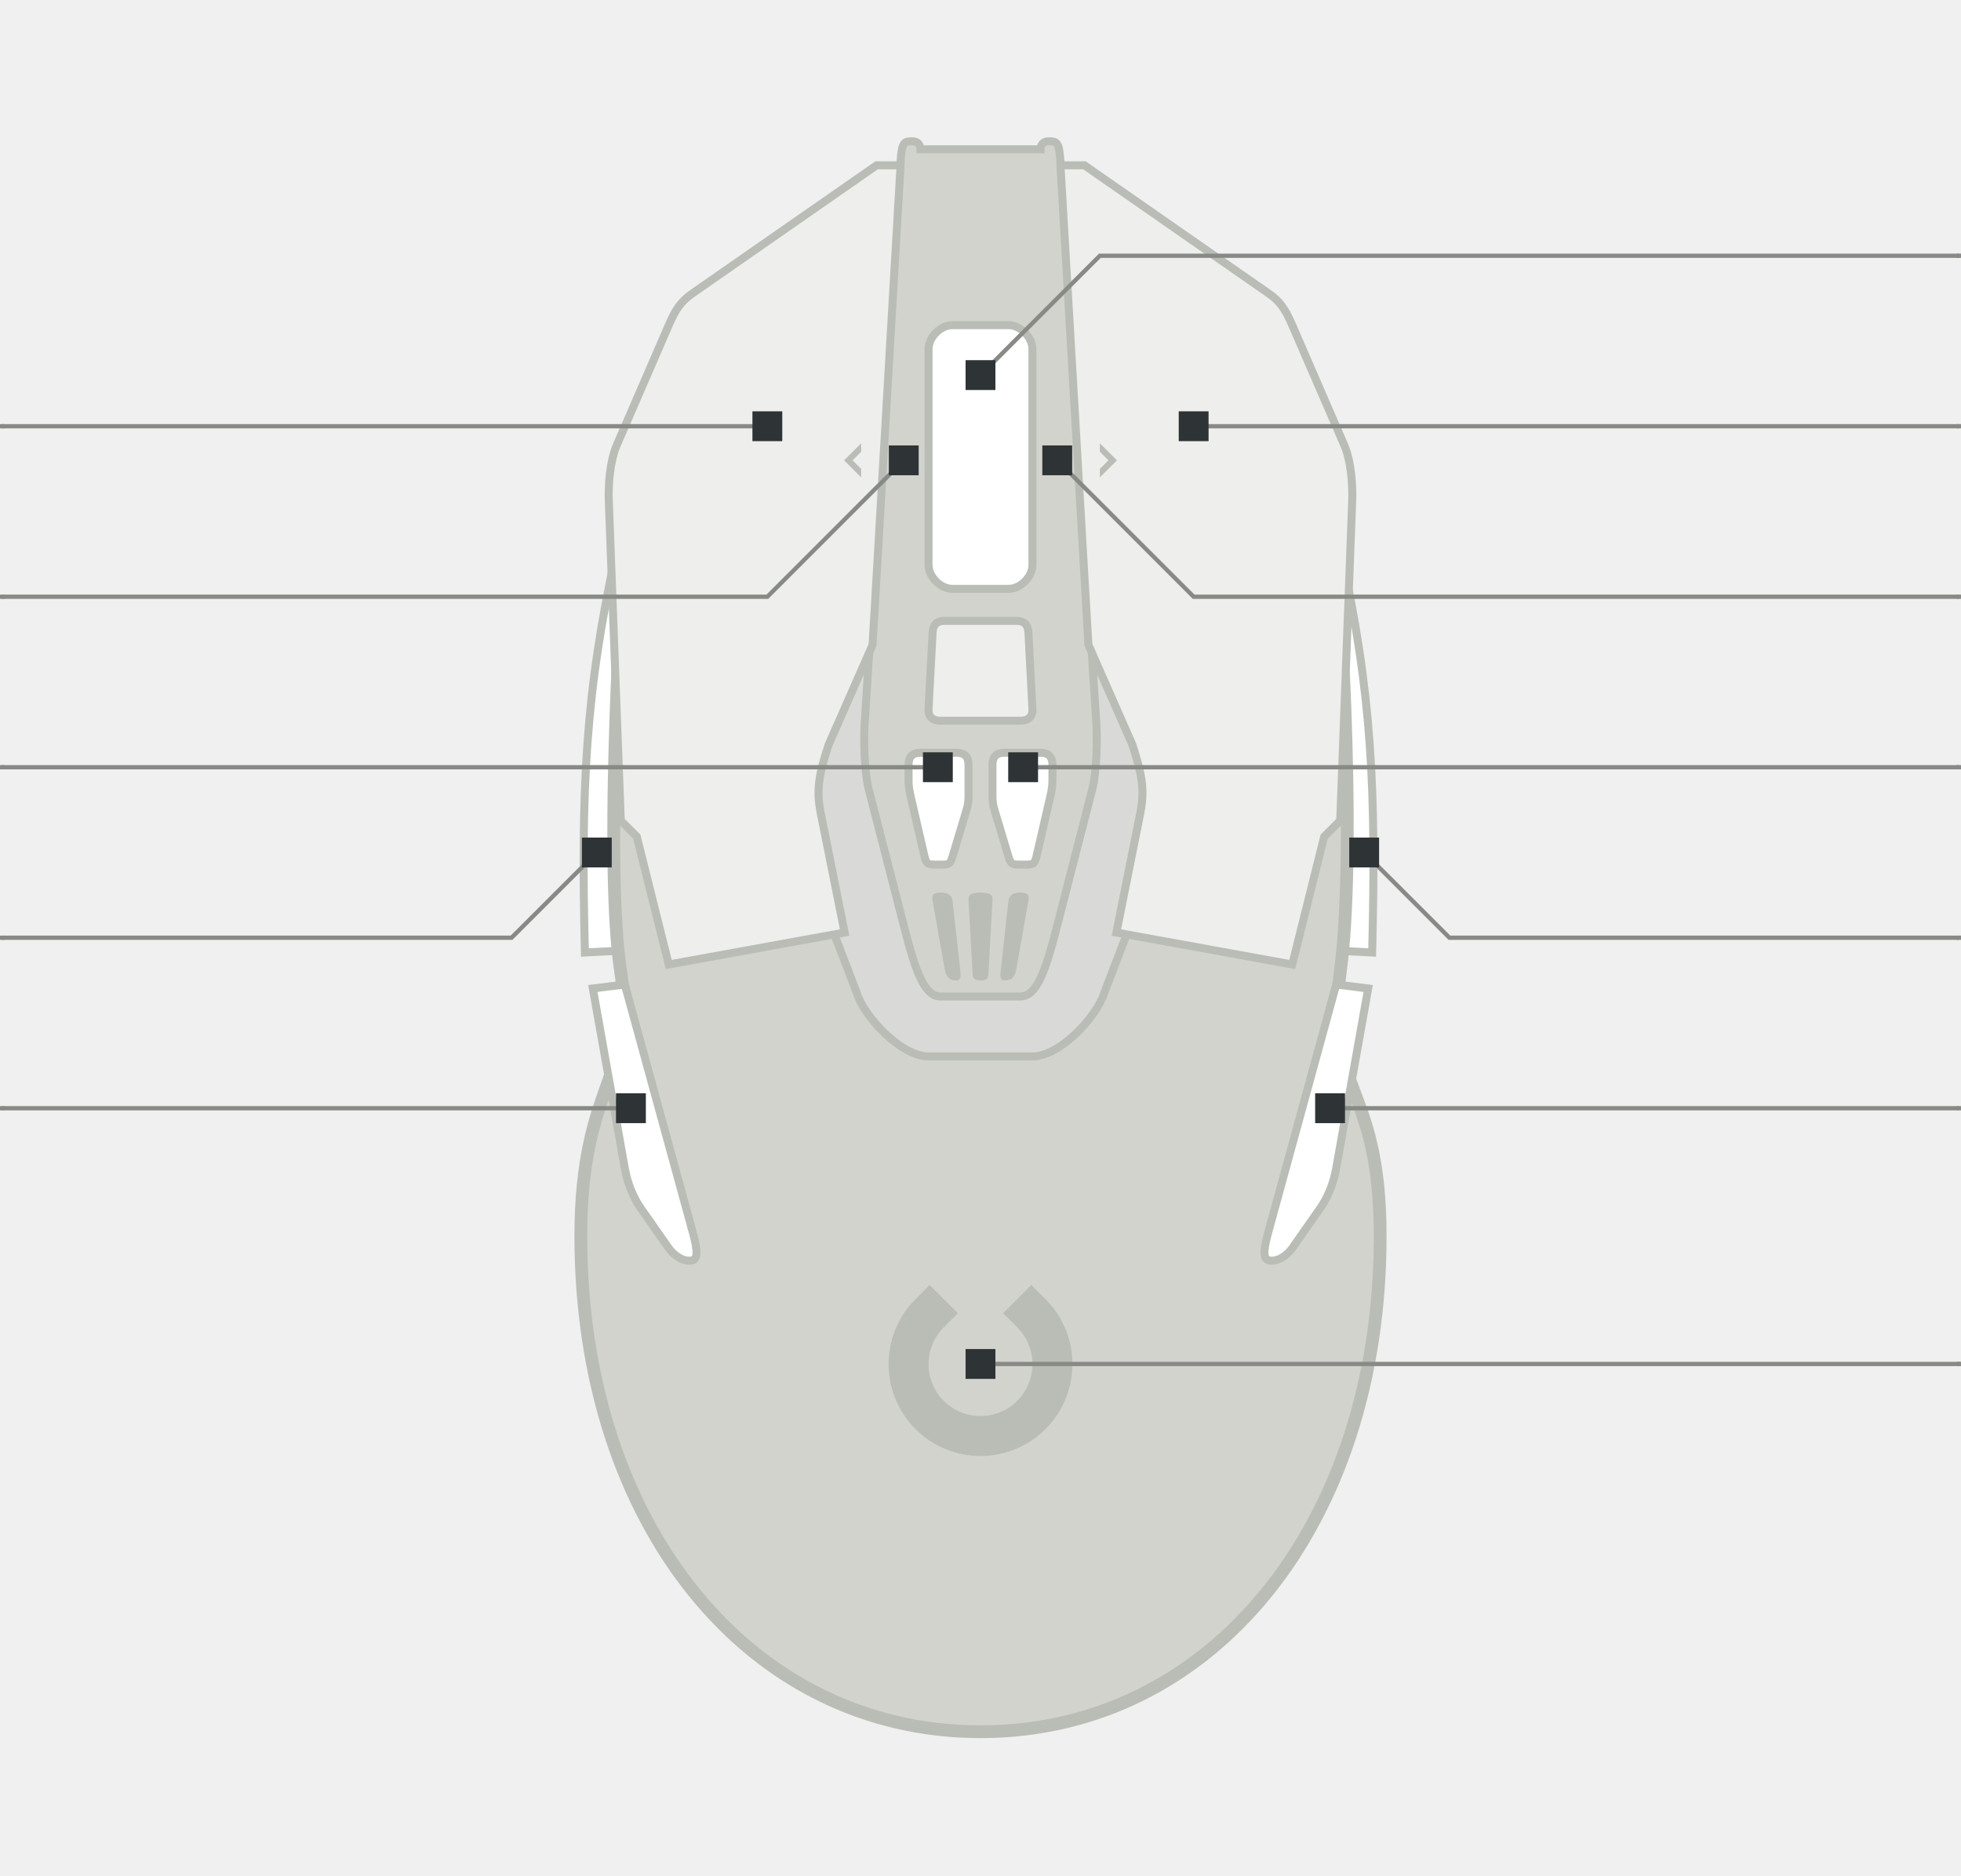
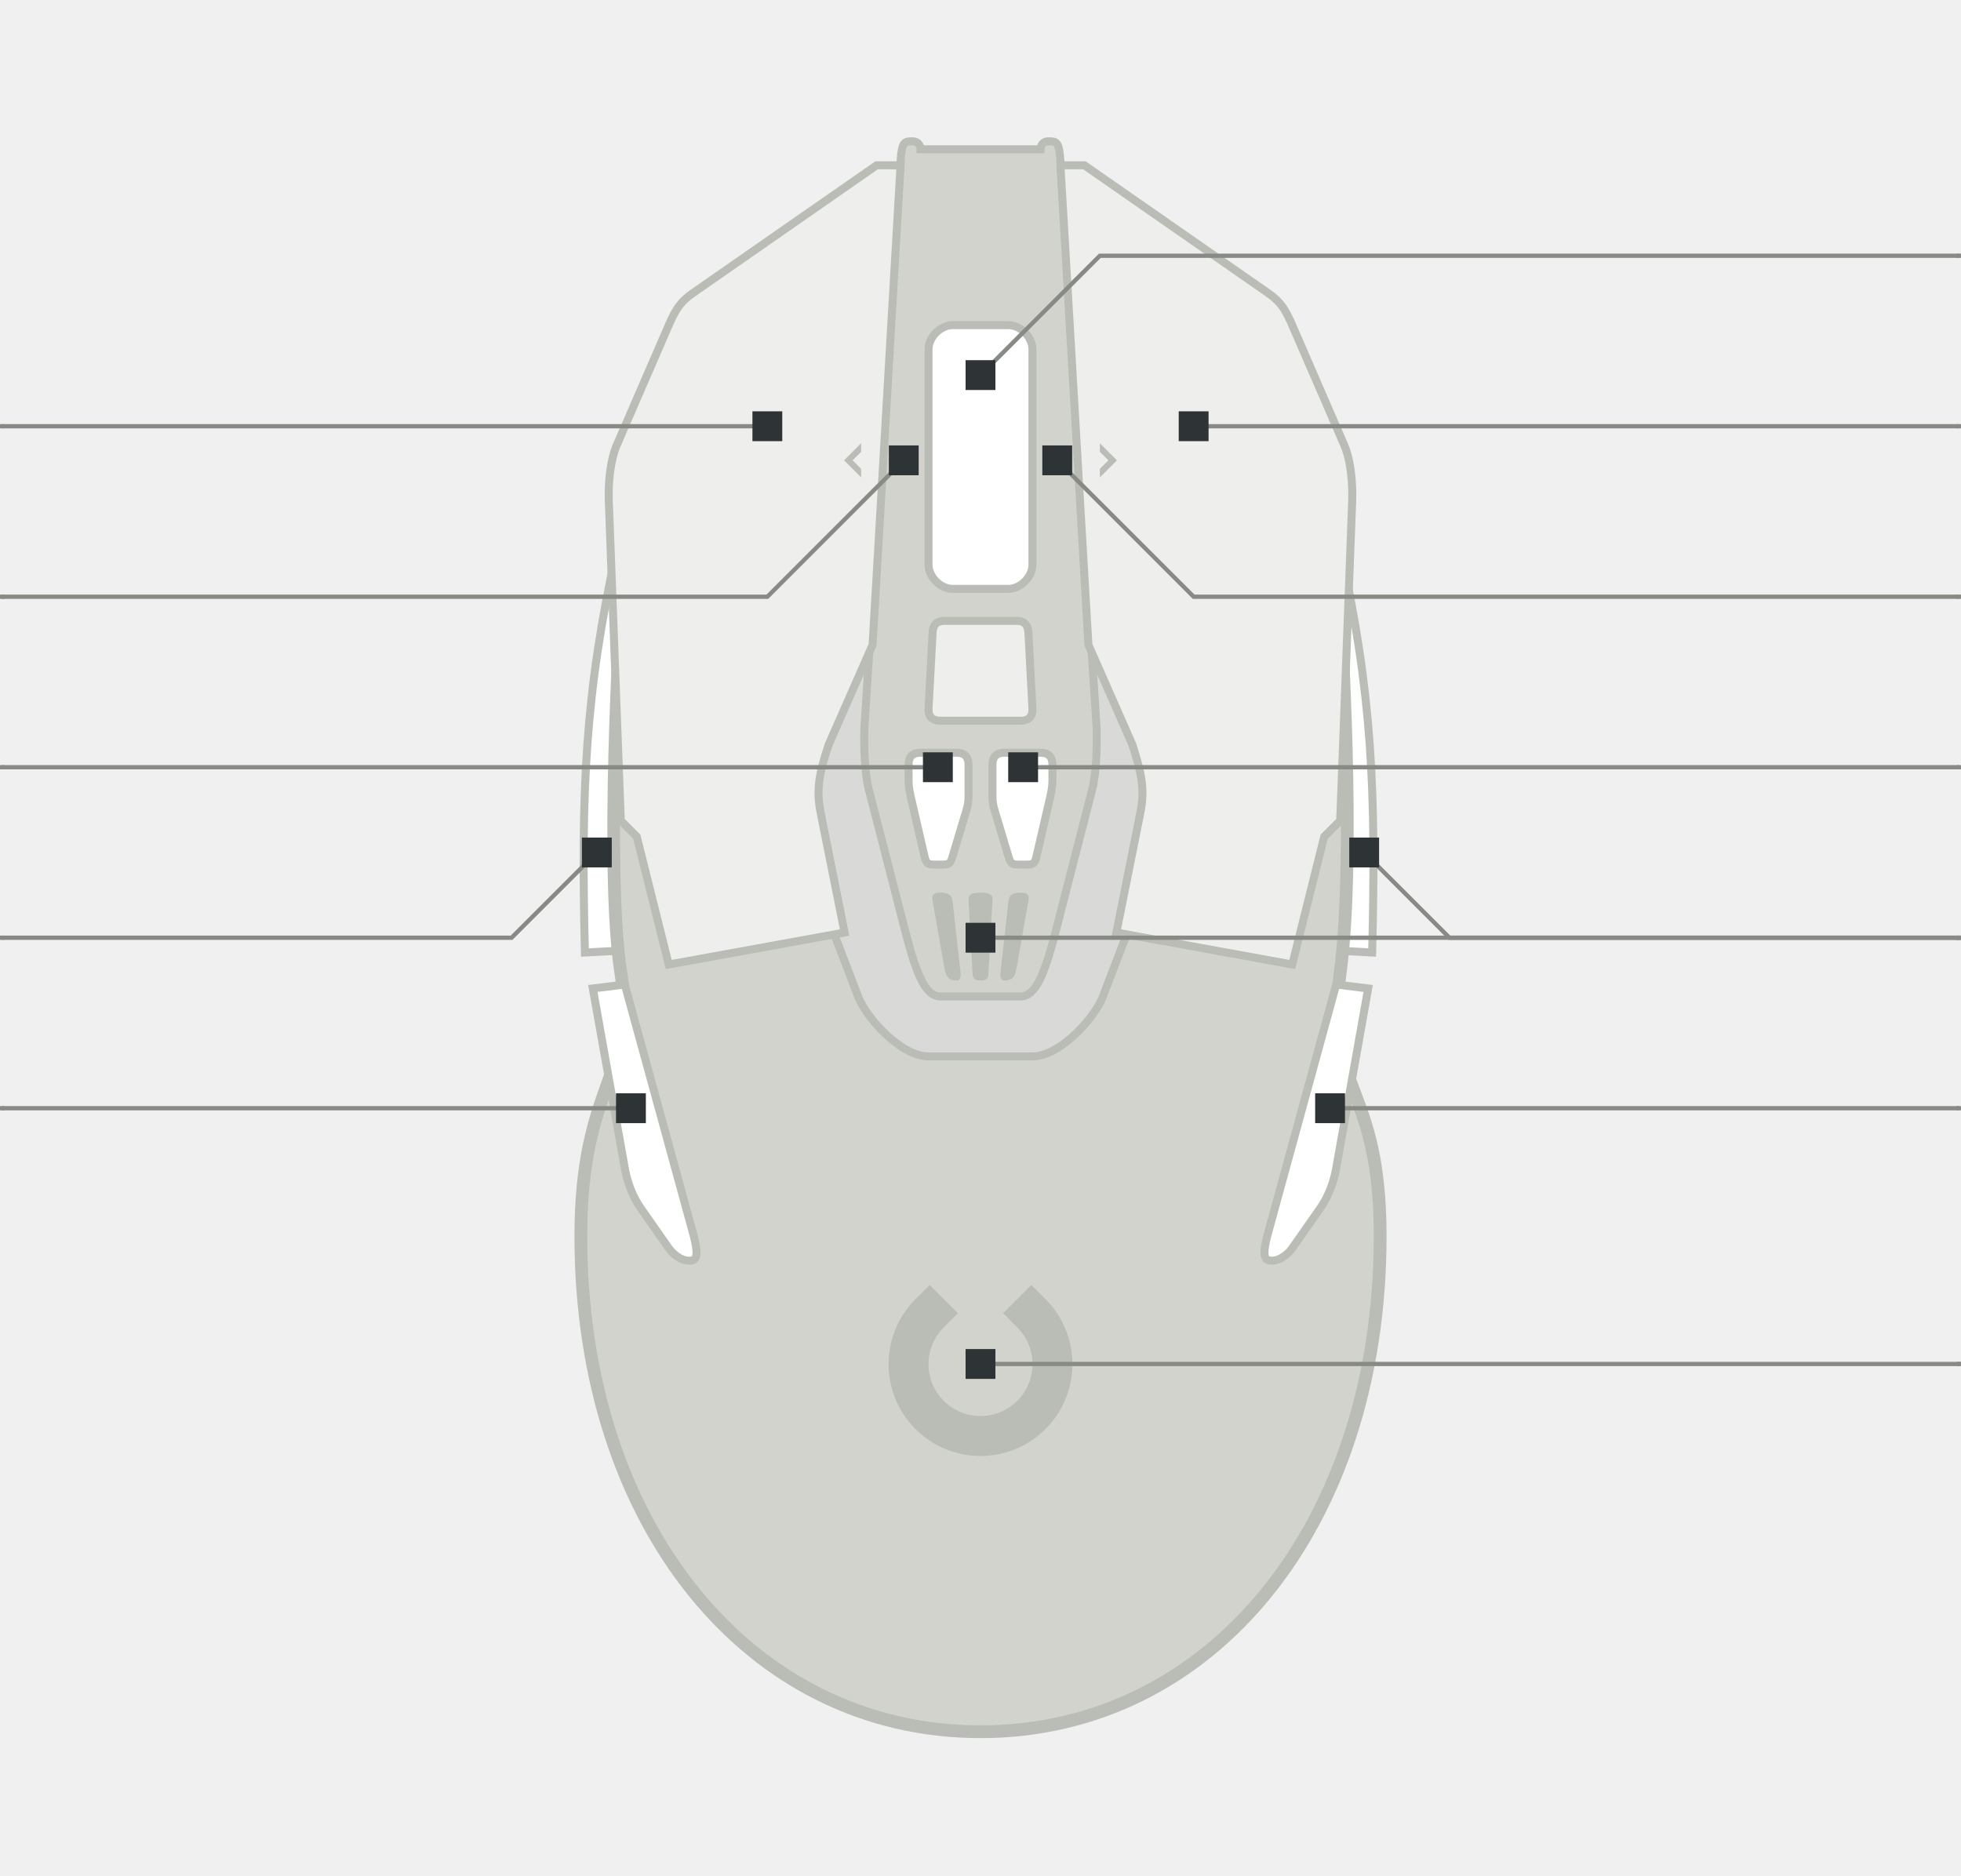
<svg xmlns="http://www.w3.org/2000/svg" width="460" height="440" id="svg2" version="1.1" viewBox="0 0 460 440">
  <style id="style5346" />
  <defs id="defs4" />
  <g id="Device" style="display:inline" transform="translate(0,2.66665)">
    <path style="color:#000000;display:inline;overflow:visible;visibility:visible;fill:#ffffff;fill-opacity:1;fill-rule:nonzero;stroke:#babdb6;stroke-width:1.875;stroke-linecap:butt;stroke-linejoin:miter;stroke-miterlimit:4;stroke-dasharray:none;stroke-dashoffset:0;stroke-opacity:1;marker:none;enable-background:accumulate" d="m 321.875,220.802 -17.812,-0.938 10.312,-93.75 c 7.5,33.75 8.438,56.719 7.5,94.688 z" id="button6" />
    <path id="button4" d="m 137.206,220.802 17.812,-0.938 -10.312,-93.75 c -7.5,33.75 -8.438,56.719 -7.5,94.688 z" style="color:#000000;display:inline;overflow:visible;visibility:visible;fill:#ffffff;fill-opacity:1;fill-rule:nonzero;stroke:#babdb6;stroke-width:1.875;stroke-linecap:butt;stroke-linejoin:miter;stroke-miterlimit:4;stroke-dasharray:none;stroke-dashoffset:0;stroke-opacity:1;marker:none;enable-background:accumulate" />
    <path id="path3894" style="display:inline;fill:#d3d3ce;fill-opacity:1;stroke:#babdb6;stroke-width:3;stroke-linecap:butt;stroke-linejoin:miter;stroke-miterlimit:4;stroke-dasharray:none;stroke-opacity:1" d="m 145.625,141.115 c 0,0 -3.75,60 0,84.375 3.75,24.375 -9.375,25.824 -9.375,61.875 0,67.5 39.375,116.25 93.75,116.25 54.375,0 93.75,-48.75 93.75,-116.25 0,-36.051 -13.125,-33.75 -9.375,-61.875 3.75,-28.125 0,-84.375 0,-84.375" />
    <path id="path3891" style="color:#000000;display:inline;overflow:visible;visibility:visible;fill:#d9dad7;fill-opacity:1;fill-rule:nonzero;stroke:#babdb6;stroke-width:1.875;stroke-linecap:butt;stroke-linejoin:miter;stroke-miterlimit:4;stroke-dasharray:none;stroke-dashoffset:0;stroke-opacity:1;marker:none;enable-background:accumulate" d="m 254.375,134.552 22.5,49.219 -17.812,46.406 c -1.656,5.519 -10.312,15 -16.875,15 h -24.375 c -6.562,0 -15.219,-9.481 -16.875,-15 l -17.812,-46.406 22.5,-49.219" />
    <path id="path3887" style="color:#000000;display:inline;overflow:visible;visibility:visible;fill:#d3d3ce;fill-opacity:1;fill-rule:nonzero;stroke:#babdb6;stroke-width:1.875;stroke-linecap:butt;stroke-linejoin:miter;stroke-miterlimit:4;stroke-dasharray:none;stroke-dashoffset:0;stroke-opacity:1;marker:none;enable-background:accumulate" d="m 220.625,231.115 c -3.75,0 -5.821,-5.762 -8.438,-15.938 l -8.438,-32.812 c -0.964,-3.75 -1.177,-11.25 -0.938,-15 L 211.25,35.177 c 0.299,-4.678 0.938,-4.688 2.812,-4.688 1.875,0 1.875,1.875 1.875,1.875 h 28.125 c 0,0 0,-1.875 1.875,-1.875 1.875,-1e-6 2.514,0.009 2.812,4.688 l 8.438,132.187 c 0.239,3.75 0.027,11.25 -0.938,15 l -8.438,32.812 c -2.617,10.176 -4.688,15.938 -8.438,15.938 z" />
    <path style="color:#000000;display:inline;overflow:visible;visibility:visible;fill:#eeeeec;fill-opacity:1;fill-rule:nonzero;stroke:#babdb6;stroke-width:1.875;stroke-linecap:butt;stroke-linejoin:miter;stroke-miterlimit:4;stroke-dasharray:none;stroke-dashoffset:0;stroke-opacity:1;marker:none;enable-background:accumulate" d="m 248.75,36.115 h 5.625 l 43.125,30 c 2.812,1.957 3.991,3.729 5.625,7.5 l 12.188,28.125 c 1.625,3.75 2.016,9.375 1.875,13.125 l -2.812,75 -3.75,3.75 -7.5,30 -41.25,-7.5 5.625,-28.125 c 1.125,-5.625 0.225,-9.375 -1.875,-15.938 l -10.312,-23.438 z" id="button1" />
    <path style="color:#000000;display:inline;overflow:visible;visibility:visible;fill:#ffffff;fill-opacity:1;fill-rule:nonzero;stroke:#babdb6;stroke-width:1.875;stroke-linecap:butt;stroke-linejoin:miter;stroke-miterlimit:4;stroke-dasharray:none;stroke-dashoffset:0;stroke-opacity:1;marker:none;enable-background:accumulate" d="m 320.938,229.24 -7.5,-0.938 -15.938,58.125 c -0.771,2.812 -1.532,6.125 0,6.562 2.016,0.576 4.423,-1.095 5.625,-2.812 l 6.562,-9.375 c 1.652,-2.36 3.098,-5.625 3.75,-9.375 z" id="button5" />
    <path style="color:#000000;display:inline;overflow:visible;visibility:visible;fill:#ffffff;fill-opacity:1;fill-rule:nonzero;stroke:#babdb6;stroke-width:1.875;stroke-linecap:butt;stroke-linejoin:miter;stroke-miterlimit:4;stroke-dasharray:none;stroke-dashoffset:0;stroke-opacity:1;marker:none;enable-background:accumulate" d="m 232.812,176.74 v 7.5 c 0,1.875 0.362,2.769 0.938,4.688 l 2.812,9.375 c 0.562,1.875 0.928,1.875 2.812,1.875 h 0.938 c 1.875,0 2.38,0 2.812,-1.875 l 2.812,-12.188 c 0.431,-1.868 0.938,-3.75 0.938,-5.625 v -3.75 c 0,-1.875 -0.938,-2.812 -2.812,-2.812 h -8.438 c -1.875,0 -2.812,0.938 -2.812,2.812 z" id="button8" />
    <path id="button3" d="m 139.062,229.24 7.5,-0.938 15.938,58.125 c 0.771,2.812 1.532,6.125 0,6.562 -2.016,0.576 -4.423,-1.095 -5.625,-2.812 l -6.562,-9.375 c -1.652,-2.36 -3.084,-5.627 -3.75,-9.375 z" style="color:#000000;display:inline;overflow:visible;visibility:visible;fill:#ffffff;fill-opacity:1;fill-rule:nonzero;stroke:#babdb6;stroke-width:1.875;stroke-linecap:butt;stroke-linejoin:miter;stroke-miterlimit:4;stroke-dasharray:none;stroke-dashoffset:0;stroke-opacity:1;marker:none;enable-background:accumulate" />
    <path id="button0" d="m 211.25,36.115 h -5.625 L 162.5,66.115 c -2.812,1.957 -3.991,3.729 -5.625,7.5 l -12.188,28.125 c -1.625,3.75 -2.022,9.375 -1.875,13.125 l 2.812,75 3.75,3.75 7.5,30 41.25,-7.5 -5.625,-28.125 c -1.125,-5.625 -0.255,-9.385 1.875,-15.938 l 10.312,-23.437 z" style="color:#000000;display:inline;overflow:visible;visibility:visible;fill:#eeeeec;fill-opacity:1;fill-rule:nonzero;stroke:#babdb6;stroke-width:1.875;stroke-linecap:butt;stroke-linejoin:miter;stroke-miterlimit:4;stroke-dasharray:none;stroke-dashoffset:0;stroke-opacity:1;marker:none;enable-background:accumulate" />
-     <path id="path4352" style="color:#000000;display:inline;overflow:visible;visibility:visible;fill:#babdb6;fill-opacity:1;stroke:none;stroke-width:9.375;stroke-linecap:square;stroke-linejoin:bevel;stroke-miterlimit:4;stroke-dasharray:none;stroke-dashoffset:0;stroke-opacity:1;marker:none;enable-background:accumulate" d="m 220.625,206.74 c 1.875,0 2.688,0.755 2.812,1.875 l 1.875,16.875 c 0.104,0.938 0,1.875 -0.938,1.875 -1.875,0 -2.482,-0.938 -2.812,-2.812 l -2.812,-15.938 c -0.196,-1.11 0,-1.875 1.875,-1.875 z m 18.75,0 c -1.875,0 -2.688,0.755 -2.812,1.875 l -1.875,16.875 c -0.104,0.938 0,1.875 0.938,1.875 1.875,0 2.482,-0.938 2.812,-2.812 l 2.812,-15.938 c 0.196,-1.11 0,-1.875 -1.875,-1.875 z m -7.5,18.75 0.938,-16.875 c 0.049,-0.883 0.06,-1.875 -2.782,-1.875 -2.843,0 -2.892,0.992 -2.843,1.875 l 0.938,16.875 c 0.049,0.883 0,1.875 1.905,1.875 1.905,0 1.796,-0.992 1.845,-1.875 z" />
+     <path id="led1" style="color:#000000;display:inline;overflow:visible;visibility:visible;fill:#babdb6;fill-opacity:1;stroke:none;stroke-width:9.375;stroke-linecap:square;stroke-linejoin:bevel;stroke-miterlimit:4;stroke-dasharray:none;stroke-dashoffset:0;stroke-opacity:1;marker:none;enable-background:accumulate" d="m 220.625,206.74 c 1.875,0 2.688,0.755 2.812,1.875 l 1.875,16.875 c 0.104,0.938 0,1.875 -0.938,1.875 -1.875,0 -2.482,-0.938 -2.812,-2.812 l -2.812,-15.938 c -0.196,-1.11 0,-1.875 1.875,-1.875 z m 18.75,0 c -1.875,0 -2.688,0.755 -2.812,1.875 l -1.875,16.875 c -0.104,0.938 0,1.875 0.938,1.875 1.875,0 2.482,-0.938 2.812,-2.812 l 2.812,-15.938 c 0.196,-1.11 0,-1.875 -1.875,-1.875 z m -7.5,18.75 0.938,-16.875 c 0.049,-0.883 0.06,-1.875 -2.782,-1.875 -2.843,0 -2.892,0.992 -2.843,1.875 l 0.938,16.875 c 0.049,0.883 0,1.875 1.905,1.875 1.905,0 1.796,-0.992 1.845,-1.875 z" />
    <path id="button2" style="color:#000000;display:inline;overflow:visible;visibility:visible;fill:#ffffff;fill-opacity:1;fill-rule:nonzero;stroke:#babdb6;stroke-width:1.875;stroke-linecap:butt;stroke-linejoin:miter;stroke-miterlimit:4;stroke-dasharray:none;stroke-dashoffset:0;stroke-opacity:1;marker:none;enable-background:accumulate" d="m 236.562,135.49 c 2.812,0 5.625,-2.812 5.625,-5.625 V 79.24 c 0,-2.812 -2.812,-5.625 -5.625,-5.625 h -13.125 c -2.812,0 -5.625,2.812 -5.625,5.625 v 50.625 c 0,2.812 2.812,5.625 5.625,5.625 z" />
    <path id="path3927" style="color:#000000;display:inline;overflow:visible;visibility:visible;fill:#eeeeec;fill-opacity:1;fill-rule:nonzero;stroke:#babdb6;stroke-width:1.875;stroke-linecap:butt;stroke-linejoin:miter;stroke-miterlimit:4;stroke-dasharray:none;stroke-dashoffset:0;stroke-opacity:1;marker:none;enable-background:accumulate" d="m 221.562,142.99 c -1.875,0 -2.707,0.94 -2.806,2.812 l -0.944,17.813 c -0.099,1.872 0.938,2.812 2.812,2.812 h 18.75 c 1.875,0 2.911,-0.94 2.812,-2.812 l -0.938,-17.812 c -0.099,-1.872 -0.938,-2.812 -2.812,-2.812 z" />
    <path id="button7" d="m 227.188,176.74 v 7.5 c 0,1.875 -0.362,2.769 -0.938,4.688 l -2.812,9.375 c -0.562,1.875 -0.928,1.875 -2.812,1.875 h -0.938 c -1.875,0 -2.38,0 -2.812,-1.875 l -2.812,-12.188 c -0.431,-1.868 -0.938,-3.75 -0.938,-5.625 v -3.75 c 0,-1.875 0.938,-2.812 2.812,-2.812 h 8.438 c 1.875,0 2.812,0.938 2.812,2.812 z" style="color:#000000;display:inline;overflow:visible;visibility:visible;fill:#ffffff;fill-opacity:1;fill-rule:nonzero;stroke:#babdb6;stroke-width:1.875;stroke-linecap:butt;stroke-linejoin:miter;stroke-miterlimit:4;stroke-dasharray:none;stroke-dashoffset:0;stroke-opacity:1;marker:none;enable-background:accumulate" />
    <path style="fill:none;fill-opacity:0.392;stroke:#babdb6;stroke-width:9.375;stroke-linecap:square;stroke-linejoin:bevel;stroke-miterlimit:4;stroke-dasharray:none;stroke-opacity:1" id="led0" d="m 241.932,305.432 a 16.875,16.875 0 0 1 0,23.865 16.875,16.875 0 0 1 -23.865,1e-5 16.875,16.875 0 0 1 0,-23.865" />
    <path style="opacity:1;vector-effect:none;fill:#babdb6;fill-opacity:1;fill-rule:evenodd;stroke:none;stroke-width:9.375;stroke-linecap:square;stroke-linejoin:bevel;stroke-miterlimit:4;stroke-dasharray:none;stroke-dashoffset:0;stroke-opacity:1" d="m 202,104 v 2 l -2,2 2,2 v 2 l -4,-4 z" id="button9" transform="translate(0,-2.66665)" />
    <path style="opacity:1;vector-effect:none;fill:#babdb6;fill-opacity:1;fill-rule:evenodd;stroke:none;stroke-width:9.375;stroke-linecap:square;stroke-linejoin:bevel;stroke-miterlimit:4;stroke-dasharray:none;stroke-dashoffset:0;stroke-opacity:1" d="m 258,104 v 2 l 2,2 -2,2 v 2 l 4,-4 z" id="button10" transform="translate(0,-2.66665)" />
  </g>
  <g id="Buttons" style="display:inline">
    <g id="button0-path">
      <path id="path4699" d="M 180,100 H 1" style="opacity:1;vector-effect:none;fill:none;fill-opacity:1;fill-rule:evenodd;stroke:#888a85;stroke-width:1;stroke-linecap:square;stroke-linejoin:miter;stroke-miterlimit:4;stroke-dasharray:none;stroke-dashoffset:0;stroke-opacity:1" />
      <rect y="96.5" x="176.5" height="7" width="7" id="rect4744-7" style="display:inline;opacity:1;vector-effect:none;fill:#2e3436;fill-opacity:1;stroke:none;stroke-width:0;stroke-linecap:butt;stroke-linejoin:miter;stroke-miterlimit:4;stroke-dasharray:none;stroke-dashoffset:0;stroke-opacity:1;marker:none" />
      <rect style="text-align:end;display:inline;fill:#888a85;fill-opacity:1;stroke:none;stroke-width:1" id="button0-leader" width="1" height="1" x="-6.0989584e-07" y="99.5" />
    </g>
    <g id="button9-path">
      <path id="path4697" d="m 212,108 -32,32 H 1" style="opacity:1;vector-effect:none;fill:none;fill-opacity:1;fill-rule:evenodd;stroke:#888a85;stroke-width:1;stroke-linecap:square;stroke-linejoin:miter;stroke-miterlimit:4;stroke-dasharray:none;stroke-dashoffset:0;stroke-opacity:1" />
      <rect y="104.5" x="208.5" height="7" width="7" id="rect4744" style="display:inline;opacity:1;vector-effect:none;fill:#2e3436;fill-opacity:1;stroke:none;stroke-width:0;stroke-linecap:butt;stroke-linejoin:miter;stroke-miterlimit:4;stroke-dasharray:none;stroke-dashoffset:0;stroke-opacity:1;marker:none" />
      <rect style="text-align:end;display:inline;fill:#888a85;fill-opacity:1;stroke:none;stroke-width:1" id="button9-leader" width="1" height="1" x="-6.0989584e-07" y="139.5" />
    </g>
    <g id="button7-path">
      <path id="path4695" d="M 221,180 H 1" style="opacity:1;vector-effect:none;fill:none;fill-opacity:1;fill-rule:evenodd;stroke:#888a85;stroke-width:1;stroke-linecap:square;stroke-linejoin:miter;stroke-miterlimit:4;stroke-dasharray:none;stroke-dashoffset:0;stroke-opacity:1" />
      <rect y="176.5" x="216.5" height="7" width="7" id="rect4744-0" style="display:inline;opacity:1;vector-effect:none;fill:#2e3436;fill-opacity:1;stroke:none;stroke-width:0;stroke-linecap:butt;stroke-linejoin:miter;stroke-miterlimit:4;stroke-dasharray:none;stroke-dashoffset:0;stroke-opacity:1;marker:none" />
      <rect style="text-align:end;display:inline;fill:#888a85;fill-opacity:1;stroke:none;stroke-width:1" id="button7-leader" width="1" height="1" x="-6.0989584e-07" y="179.5" />
    </g>
    <g id="button4-path">
      <path id="path4693" d="m 140,200 -20,20 H 1" style="opacity:1;vector-effect:none;fill:none;fill-opacity:1;fill-rule:evenodd;stroke:#888a85;stroke-width:1;stroke-linecap:square;stroke-linejoin:miter;stroke-miterlimit:4;stroke-dasharray:none;stroke-dashoffset:0;stroke-opacity:1" />
      <rect y="196.5" x="136.5" height="7" width="7" id="rect4744-9" style="display:inline;opacity:1;vector-effect:none;fill:#2e3436;fill-opacity:1;stroke:none;stroke-width:0;stroke-linecap:butt;stroke-linejoin:miter;stroke-miterlimit:4;stroke-dasharray:none;stroke-dashoffset:0;stroke-opacity:1;marker:none" />
      <rect style="text-align:end;display:inline;fill:#888a85;fill-opacity:1;stroke:none;stroke-width:1" id="button4-leader" width="1" height="1" x="-6.0989584e-07" y="219.5" />
    </g>
    <g id="button3-path">
      <path id="path4691" d="M 148,260 H 1" style="opacity:1;vector-effect:none;fill:none;fill-opacity:1;fill-rule:evenodd;stroke:#888a85;stroke-width:1;stroke-linecap:square;stroke-linejoin:miter;stroke-miterlimit:4;stroke-dasharray:none;stroke-dashoffset:0;stroke-opacity:1" />
      <rect y="256.5" x="144.5" height="7" width="7" id="rect4744-1" style="display:inline;opacity:1;vector-effect:none;fill:#2e3436;fill-opacity:1;stroke:none;stroke-width:0;stroke-linecap:butt;stroke-linejoin:miter;stroke-miterlimit:4;stroke-dasharray:none;stroke-dashoffset:0;stroke-opacity:1;marker:none" />
      <rect style="text-align:end;display:inline;fill:#888a85;fill-opacity:1;stroke:none;stroke-width:1" id="button3-leader" width="1" height="1" x="-6.0989584e-07" y="259.5" />
    </g>
    <g id="button5-path">
      <path id="path4711" d="M 312,260 H 459" style="opacity:1;vector-effect:none;fill:none;fill-opacity:1;fill-rule:evenodd;stroke:#888a85;stroke-width:1;stroke-linecap:square;stroke-linejoin:miter;stroke-miterlimit:4;stroke-dasharray:none;stroke-dashoffset:0;stroke-opacity:1" />
      <rect y="256.5" x="308.5" height="7" width="7" id="rect4744-27" style="display:inline;opacity:1;vector-effect:none;fill:#2e3436;fill-opacity:1;stroke:none;stroke-width:0;stroke-linecap:butt;stroke-linejoin:miter;stroke-miterlimit:4;stroke-dasharray:none;stroke-dashoffset:0;stroke-opacity:1;marker:none" />
      <rect style="text-align:start;display:inline;fill:#888a85;fill-opacity:1;stroke:none;stroke-width:1" id="button5-leader" width="1" height="1" x="459" y="259.5" />
    </g>
    <g id="button6-path">
      <path id="path4709" d="m 320,200 20,20 h 119" style="opacity:1;vector-effect:none;fill:none;fill-opacity:1;fill-rule:evenodd;stroke:#888a85;stroke-width:1;stroke-linecap:square;stroke-linejoin:miter;stroke-miterlimit:4;stroke-dasharray:none;stroke-dashoffset:0;stroke-opacity:1" />
      <rect y="196.5" x="316.5" height="7" width="7" id="rect4744-2" style="display:inline;opacity:1;vector-effect:none;fill:#2e3436;fill-opacity:1;stroke:none;stroke-width:0;stroke-linecap:butt;stroke-linejoin:miter;stroke-miterlimit:4;stroke-dasharray:none;stroke-dashoffset:0;stroke-opacity:1;marker:none" />
      <rect style="text-align:start;display:inline;fill:#888a85;fill-opacity:1;stroke:none;stroke-width:1" id="button6-leader" width="1" height="1" x="459" y="219.5" />
    </g>
    <g id="button8-path">
      <path id="path4707" d="M 240,180 H 459" style="opacity:1;vector-effect:none;fill:none;fill-opacity:1;fill-rule:evenodd;stroke:#888a85;stroke-width:1;stroke-linecap:square;stroke-linejoin:miter;stroke-miterlimit:4;stroke-dasharray:none;stroke-dashoffset:0;stroke-opacity:1" />
      <rect y="176.5" x="236.5" height="7" width="7" id="rect4744-93" style="display:inline;opacity:1;vector-effect:none;fill:#2e3436;fill-opacity:1;stroke:none;stroke-width:0;stroke-linecap:butt;stroke-linejoin:miter;stroke-miterlimit:4;stroke-dasharray:none;stroke-dashoffset:0;stroke-opacity:1;marker:none" />
      <rect style="text-align:start;display:inline;fill:#888a85;fill-opacity:1;stroke:none;stroke-width:1" id="button8-leader" width="1" height="1" x="459" y="179.5" />
    </g>
    <g id="button10-path">
      <path id="path4701" d="m 248,108 32,32 h 179" style="opacity:1;vector-effect:none;fill:none;fill-opacity:1;fill-rule:evenodd;stroke:#888a85;stroke-width:1;stroke-linecap:square;stroke-linejoin:miter;stroke-miterlimit:4;stroke-dasharray:none;stroke-dashoffset:0;stroke-opacity:1" />
      <rect y="104.5" x="244.5" height="7" width="7" id="rect4744-56" style="display:inline;opacity:1;vector-effect:none;fill:#2e3436;fill-opacity:1;stroke:none;stroke-width:0;stroke-linecap:butt;stroke-linejoin:miter;stroke-miterlimit:4;stroke-dasharray:none;stroke-dashoffset:0;stroke-opacity:1;marker:none" />
      <rect style="text-align:start;display:inline;fill:#888a85;fill-opacity:1;stroke:none;stroke-width:1" id="button10-leader" width="1" height="1" x="459" y="139.5" />
    </g>
    <g id="button1-path">
      <path id="path4703" d="M 280,100 H 459" style="opacity:1;vector-effect:none;fill:none;fill-opacity:1;fill-rule:evenodd;stroke:#888a85;stroke-width:1;stroke-linecap:square;stroke-linejoin:miter;stroke-miterlimit:4;stroke-dasharray:none;stroke-dashoffset:0;stroke-opacity:1" />
      <rect y="96.5" x="276.5" height="7" width="7" id="rect4744-3" style="display:inline;opacity:1;vector-effect:none;fill:#2e3436;fill-opacity:1;stroke:none;stroke-width:0;stroke-linecap:butt;stroke-linejoin:miter;stroke-miterlimit:4;stroke-dasharray:none;stroke-dashoffset:0;stroke-opacity:1;marker:none" />
      <rect style="text-align:start;display:inline;fill:#888a85;fill-opacity:1;stroke:none;stroke-width:1" id="button1-leader" width="1" height="1" x="459" y="99.5" />
    </g>
    <g id="button2-path">
      <path id="path4705" d="M 230,88 258,60 H 459" style="opacity:1;vector-effect:none;fill:none;fill-opacity:1;fill-rule:evenodd;stroke:#888a85;stroke-width:1;stroke-linecap:square;stroke-linejoin:miter;stroke-miterlimit:4;stroke-dasharray:none;stroke-dashoffset:0;stroke-opacity:1" />
      <rect y="84.5" x="226.5" height="7" width="7" id="rect4744-5" style="display:inline;opacity:1;vector-effect:none;fill:#2e3436;fill-opacity:1;stroke:none;stroke-width:0;stroke-linecap:butt;stroke-linejoin:miter;stroke-miterlimit:4;stroke-dasharray:none;stroke-dashoffset:0;stroke-opacity:1;marker:none" />
      <rect style="text-align:start;display:inline;fill:#888a85;fill-opacity:1;stroke:none;stroke-width:1" id="button2-leader" width="1" height="1" x="459" y="59.5" />
    </g>
  </g>
  <g id="LEDs">
    <g id="led0-path">
      <path id="path4705-0" d="m 230,320 229.375,0" style="opacity:1;vector-effect:none;fill:none;fill-opacity:1;fill-rule:evenodd;stroke:#888a85;stroke-width:1;stroke-linecap:square;stroke-linejoin:miter;stroke-miterlimit:4;stroke-dasharray:none;stroke-dashoffset:0;stroke-opacity:1" />
      <rect style="text-align:start;display:inline;fill:#888a85;fill-opacity:1;stroke:none;stroke-width:1" id="led0-leader" width="1" height="1" x="459" y="319.5" />
      <rect y="316.5" x="226.5" height="7" width="7" id="rect4744-5-3" style="display:inline;opacity:1;vector-effect:none;fill:#2e3436;fill-opacity:1;stroke:none;stroke-width:0;stroke-linecap:butt;stroke-linejoin:miter;stroke-miterlimit:4;stroke-dasharray:none;stroke-dashoffset:0;stroke-opacity:1;marker:none" />
    </g>
+     <g id="led1-path">
+       <path id="path4705-0" d="m 230,220 229.375,0" style="opacity:1;vector-effect:none;fill:none;fill-opacity:1;fill-rule:evenodd;stroke:#888a85;stroke-width:1;stroke-linecap:square;stroke-linejoin:miter;stroke-miterlimit:4;stroke-dasharray:none;stroke-dashoffset:0;stroke-opacity:1" />
+       <rect style="text-align:start;display:inline;fill:#888a85;fill-opacity:1;stroke:none;stroke-width:1" id="led1-leader" width="1" height="1" x="459" y="219.5" />
+       <rect y="216.5" x="226.5" height="7" width="7" id="rect4744-5-3" style="display:inline;opacity:1;vector-effect:none;fill:#2e3436;fill-opacity:1;stroke:none;stroke-width:0;stroke-linecap:butt;stroke-linejoin:miter;stroke-miterlimit:4;stroke-dasharray:none;stroke-dashoffset:0;stroke-opacity:1;marker:none" />
+     </g>
  </g>
</svg>
